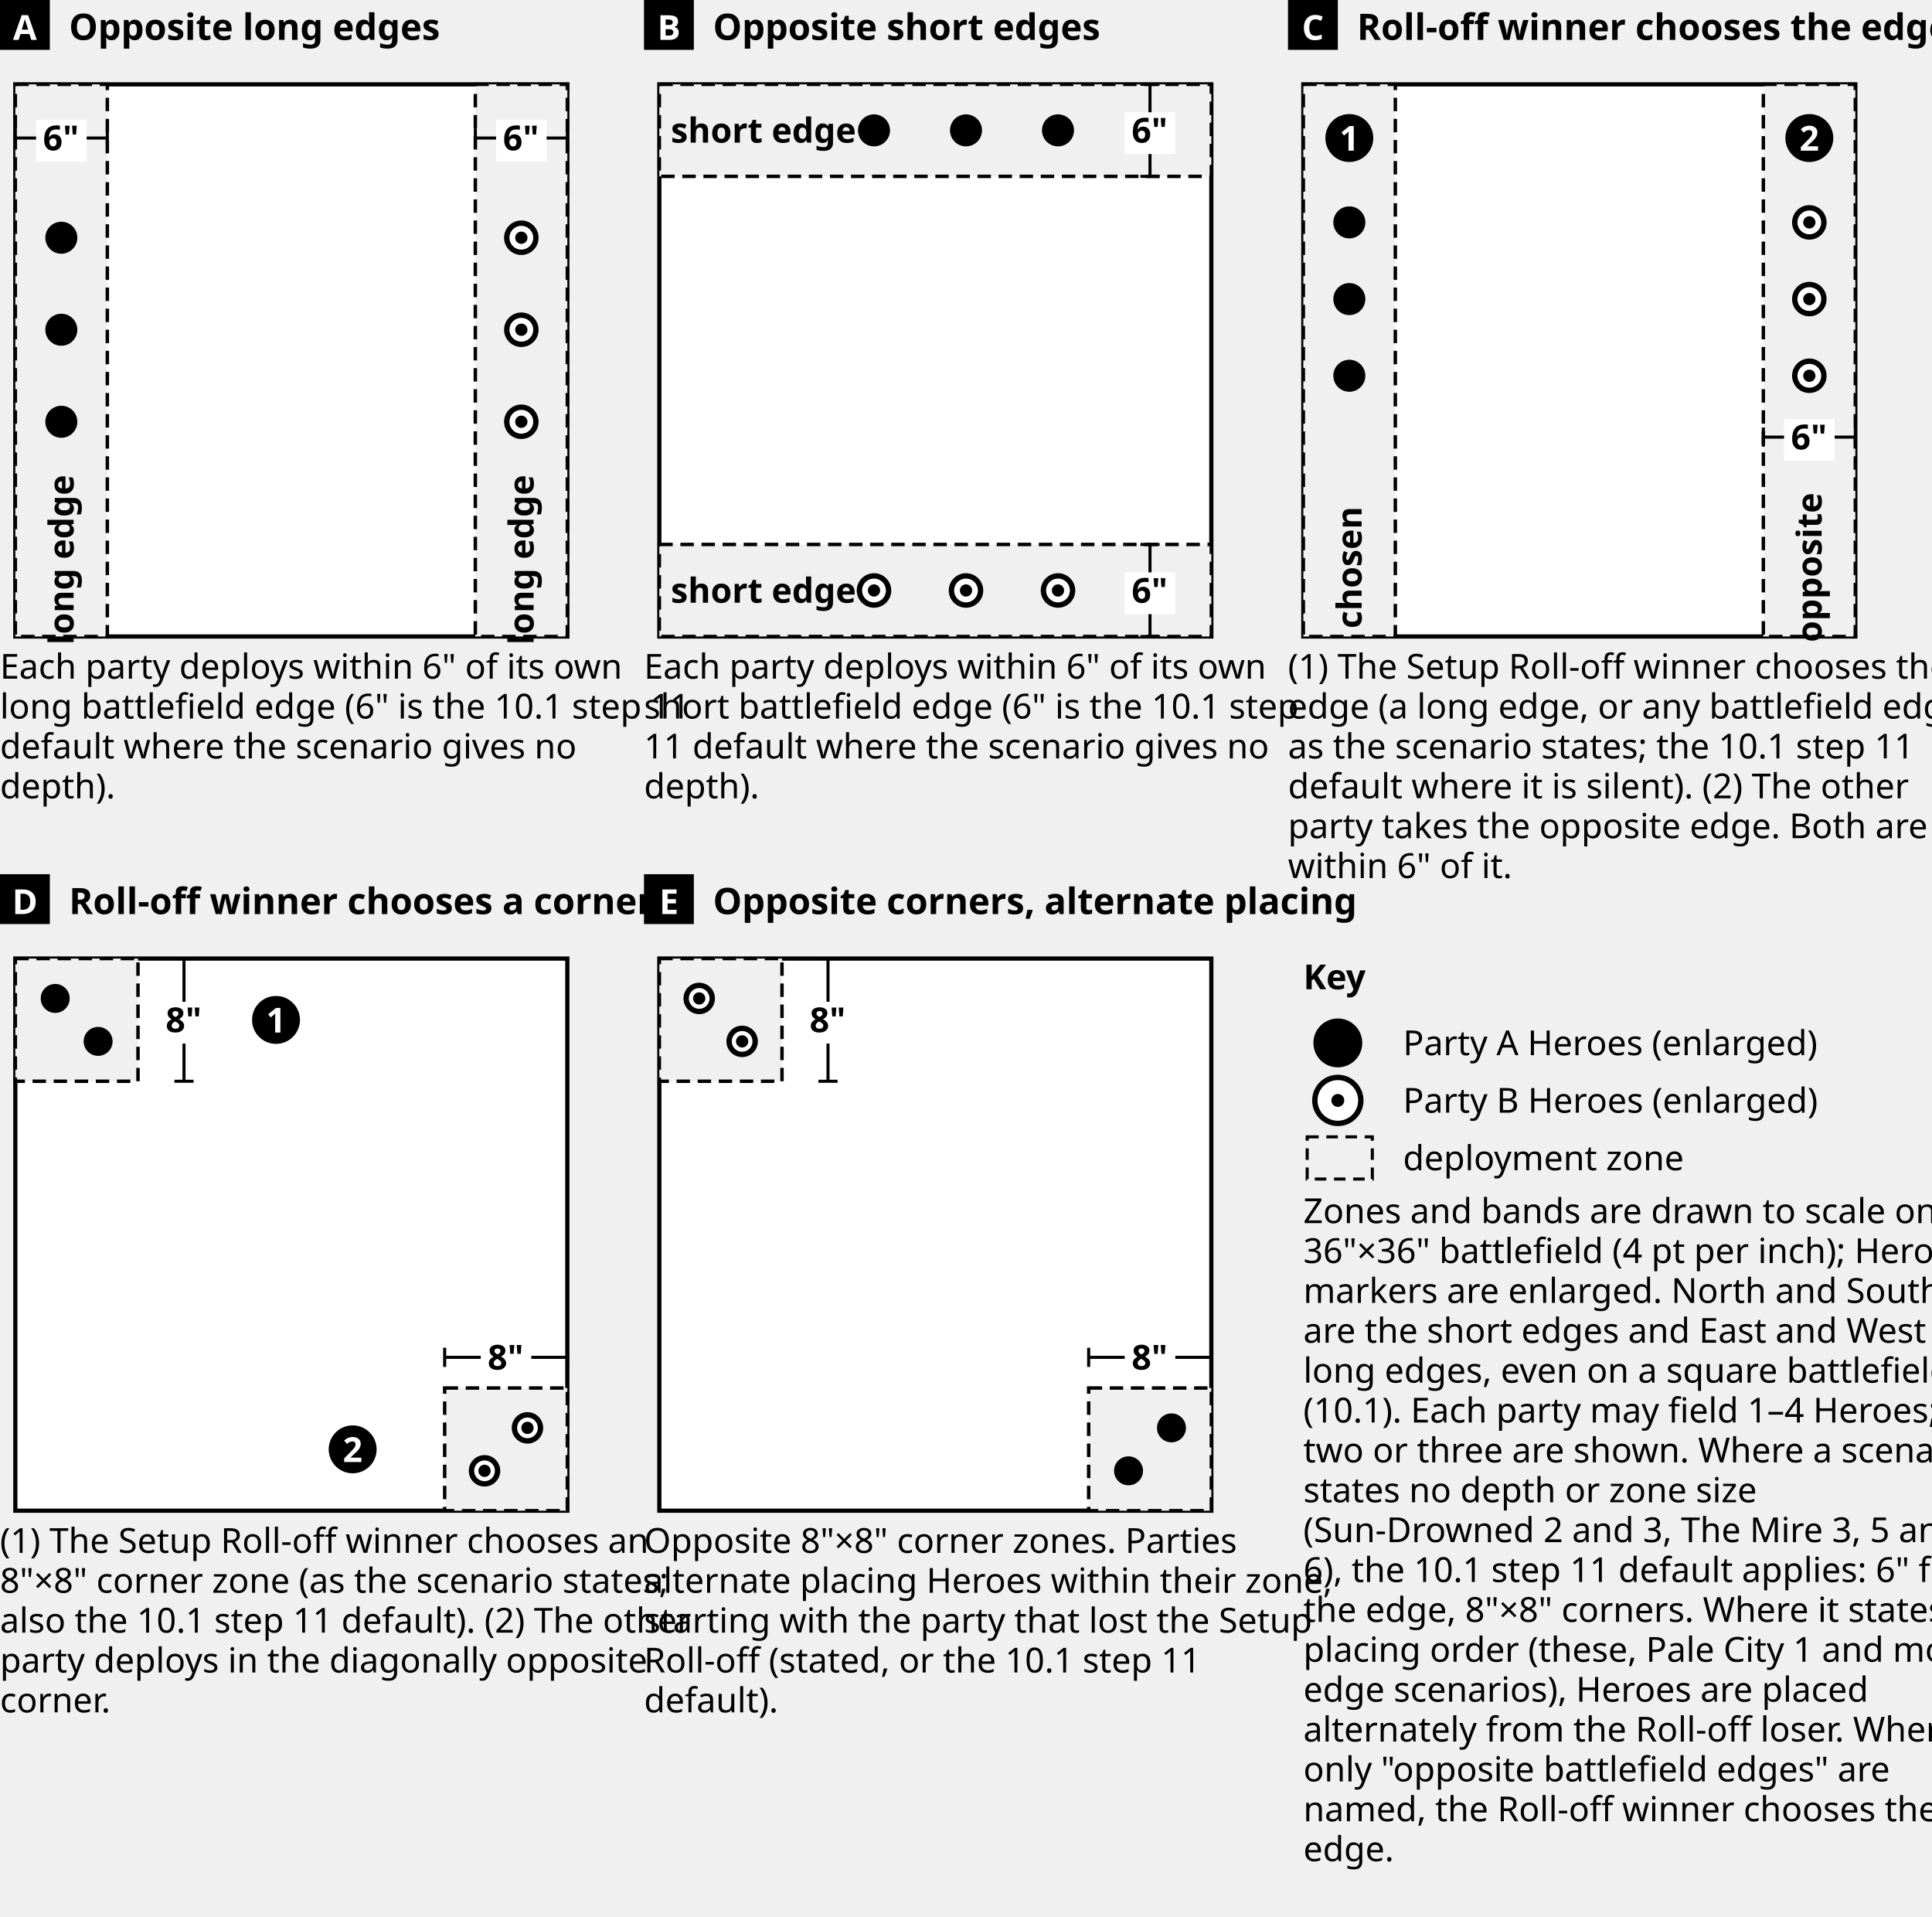
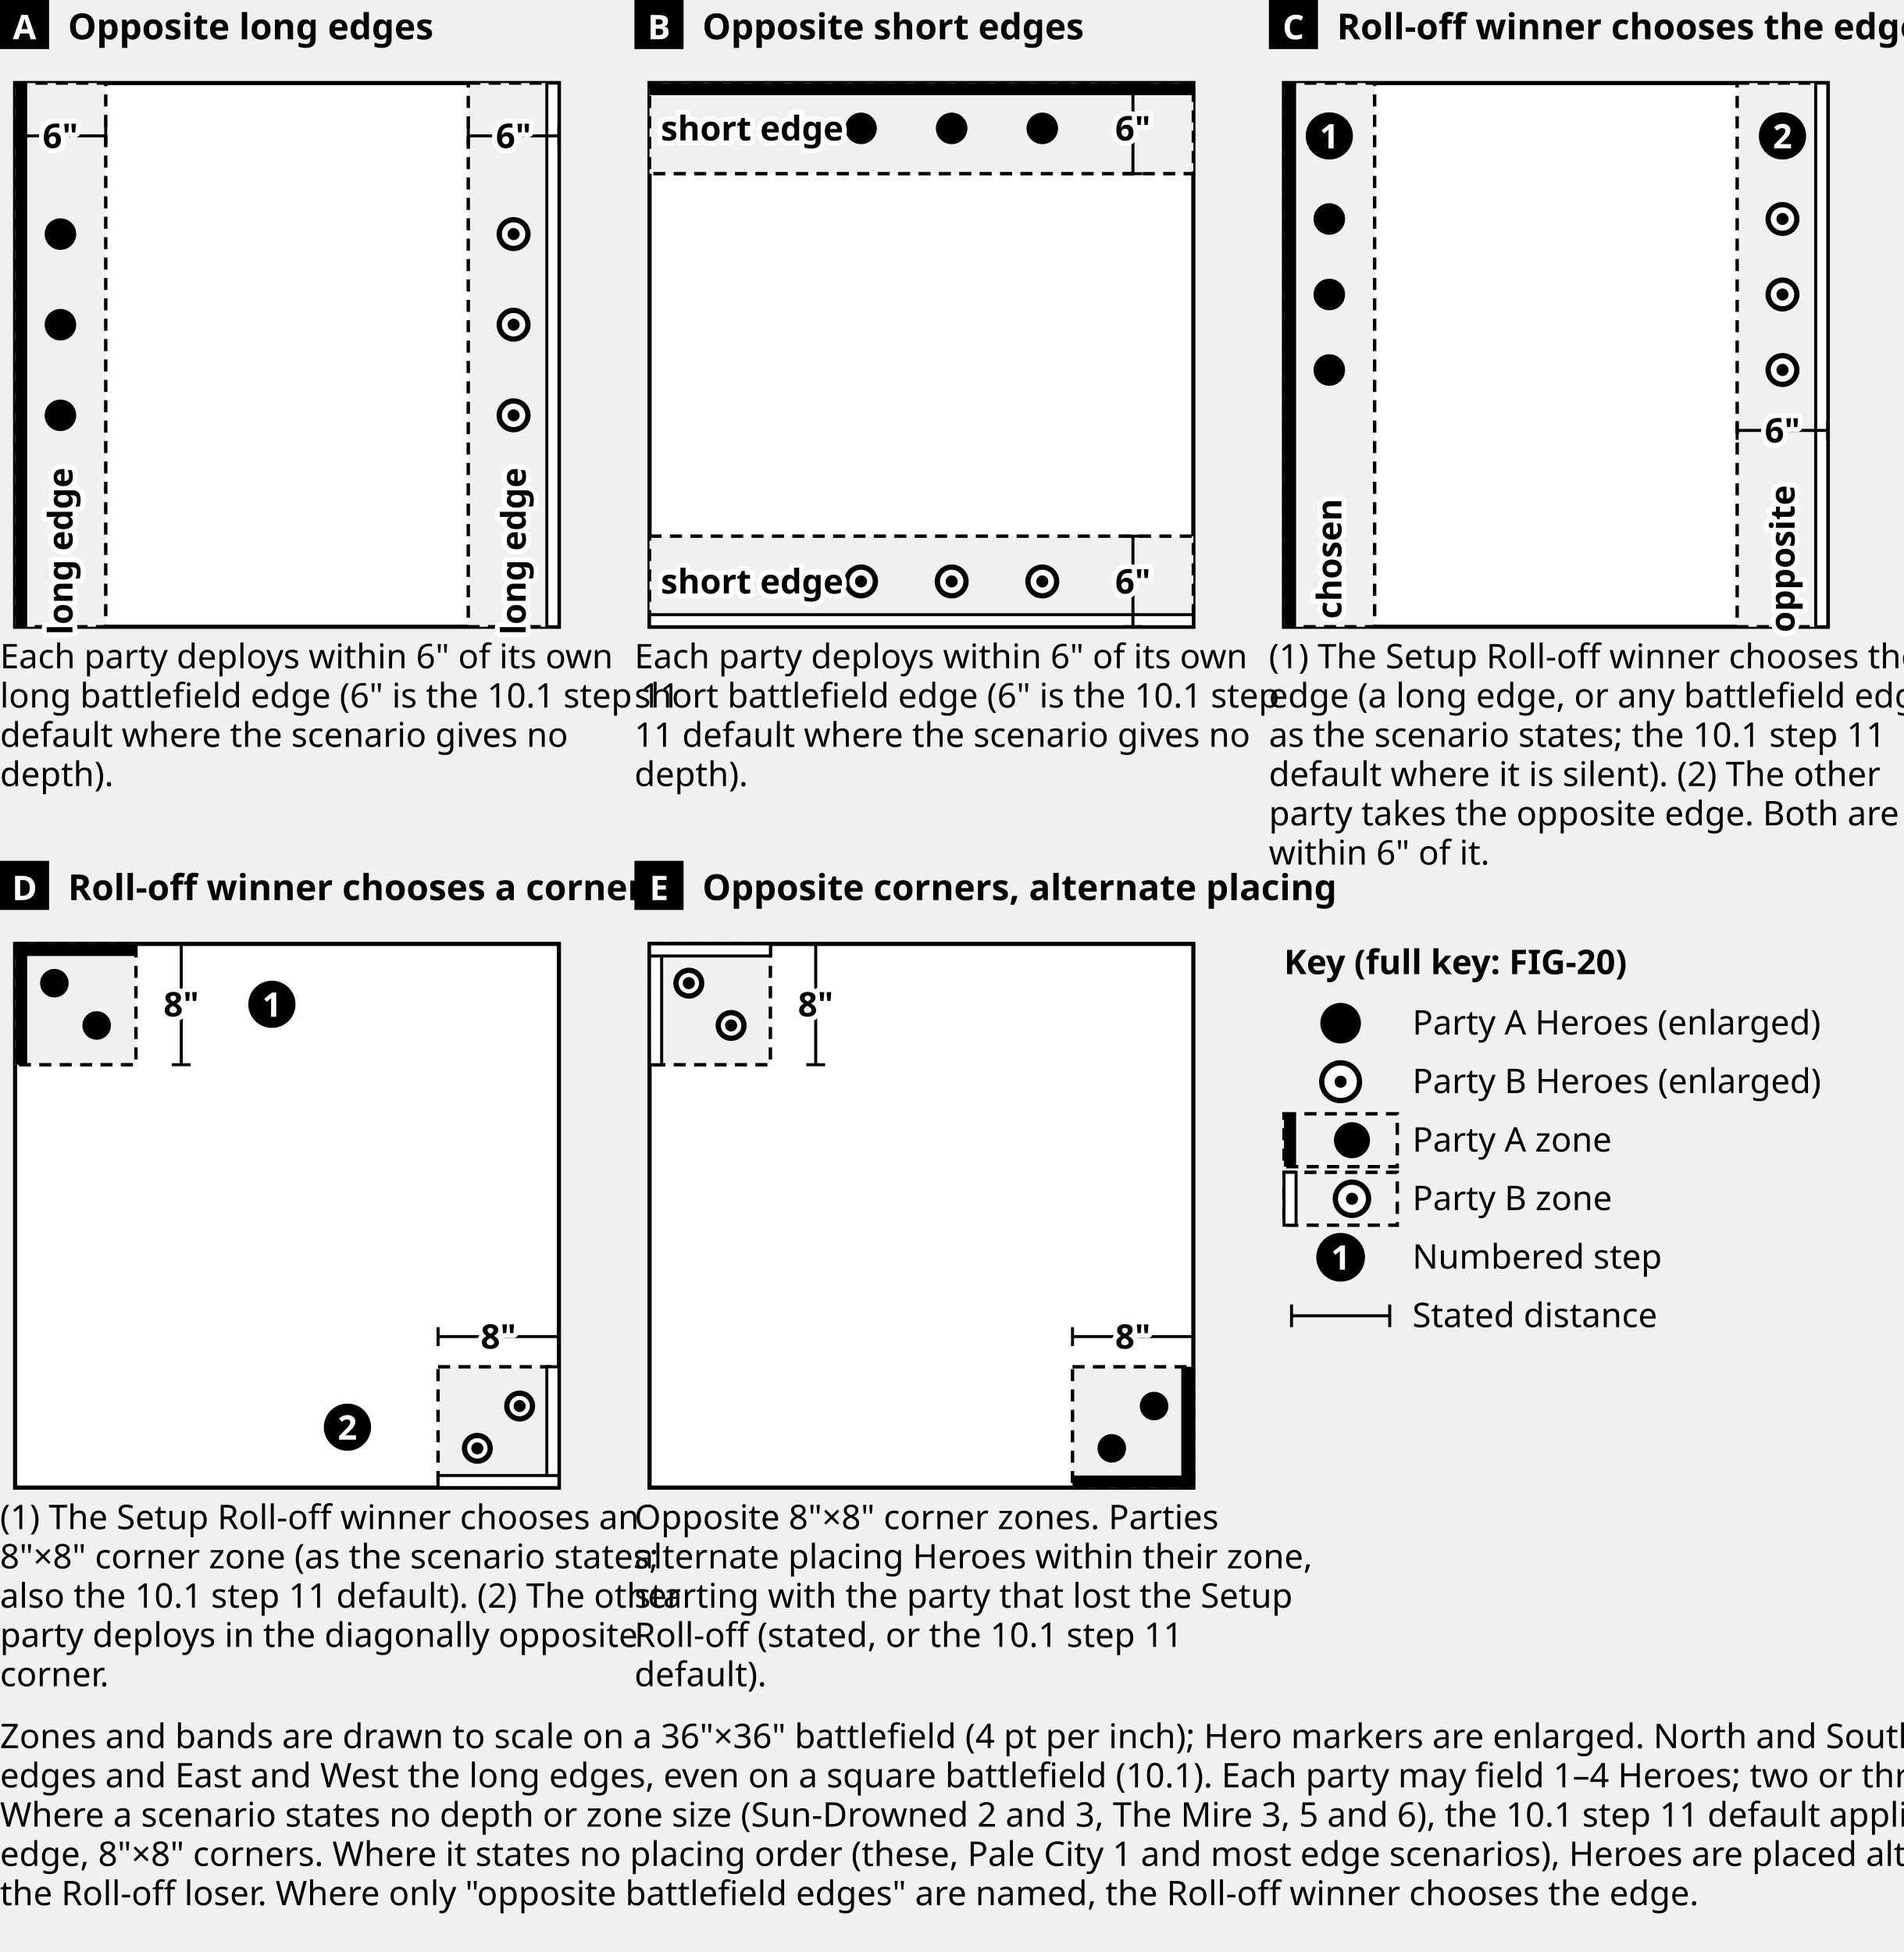
- <svg xmlns="http://www.w3.org/2000/svg" width="504pt" height="499.8pt" viewBox="0 0 504 499.8">
+ <svg xmlns="http://www.w3.org/2000/svg" width="504pt" height="517pt" viewBox="0 0 504 517">
  <defs>
    <pattern id="p-cover" width="5" height="5" patternUnits="userSpaceOnUse" patternTransform="rotate(45)">
      <rect width="5" height="5" fill="#fff" />
      <path d="M0 0.5H5M0.5 0V5" stroke="#444" stroke-width="0.7" fill="none" />
    </pattern>
    <pattern id="p-diff" width="4" height="4" patternUnits="userSpaceOnUse">
      <rect width="4" height="4" fill="#fff" />
      <circle cx="1" cy="1" r="0.75" fill="#222" />
      <circle cx="3" cy="3" r="0.75" fill="#222" />
    </pattern>
    <pattern id="p-imp" width="2.4" height="2.4" patternUnits="userSpaceOnUse" patternTransform="rotate(45)">
      <rect width="2.4" height="2.4" fill="#fff" />
      <path d="M0.4 0V2.4" stroke="#000" stroke-width="0.95" fill="none" />
    </pattern>
    <pattern id="p-mon" width="3.2" height="3.2" patternUnits="userSpaceOnUse" patternTransform="rotate(-45)">
      <rect width="3.2" height="3.2" fill="#fff" />
      <path d="M0.5 0V3.2" stroke="#000" stroke-width="1" fill="none" />
    </pattern>
    <pattern id="p-aoe" width="4" height="4" patternUnits="userSpaceOnUse" patternTransform="rotate(-45)">
      <rect width="4" height="4" fill="#fff" />
      <path d="M0.5 0V4" stroke="#777" stroke-width="1.4" fill="none" />
+     </pattern>
+   </defs>
+   <defs>
+     <pattern id="p-cover-l" width="5" height="5" patternUnits="userSpaceOnUse" patternTransform="rotate(45)">
+       <rect width="5" height="5" fill="#fff" />
+       <path d="M0 0.5H5M0.5 0V5" stroke="#aaa" stroke-width="0.6" fill="none" />
+     </pattern>
+     <pattern id="p-diff-l" width="4" height="4" patternUnits="userSpaceOnUse">
+       <rect width="4" height="4" fill="#fff" />
+       <circle cx="1" cy="1" r="0.7" fill="#999" />
+       <circle cx="3" cy="3" r="0.7" fill="#999" />
+     </pattern>
+     <pattern id="p-imp-l" width="2.6" height="2.6" patternUnits="userSpaceOnUse" patternTransform="rotate(45)">
+       <rect width="2.6" height="2.6" fill="#fff" />
+       <path d="M0.4 0V2.6" stroke="#aaa" stroke-width="0.8" fill="none" />
+     </pattern>
+     <pattern id="p-mon-l" width="3.2" height="3.2" patternUnits="userSpaceOnUse" patternTransform="rotate(-45)">
+       <rect width="3.2" height="3.2" fill="#fff" />
+       <path d="M0.5 0V3.2" stroke="#999" stroke-width="0.9" fill="none" />
+     </pattern>
+     <pattern id="p-water" width="6" height="4" patternUnits="userSpaceOnUse">
+       <rect width="6" height="4" fill="#fff" />
+       <path d="M0 2.2Q1.5 0.4 3 2.2T6 2.2" stroke="#333" stroke-width="0.8" fill="none" />
+     </pattern>
+     <pattern id="p-water-l" width="6" height="4" patternUnits="userSpaceOnUse">
+       <rect width="6" height="4" fill="#fff" />
+       <path d="M0 2.2Q1.5 0.4 3 2.2T6 2.2" stroke="#aaa" stroke-width="0.8" fill="none" />
+     </pattern>
+     <pattern id="p-slip" width="6" height="6" patternUnits="userSpaceOnUse" patternTransform="rotate(-30)">
+       <rect width="6" height="6" fill="#fff" />
+       <path d="M0.5 1.5H3.5M3.5 4.5H5.5" stroke="#333" stroke-width="0.9" fill="none" />
+     </pattern>
+     <pattern id="p-slip-l" width="6" height="6" patternUnits="userSpaceOnUse" patternTransform="rotate(-30)">
+       <rect width="6" height="6" fill="#fff" />
+       <path d="M0.5 1.5H3.5M3.5 4.5H5.5" stroke="#aaa" stroke-width="0.9" fill="none" />
+     </pattern>
+     <pattern id="p-dark" width="4" height="4" patternUnits="userSpaceOnUse">
+       <rect width="4" height="4" fill="#d9d9d9" />
+       <path d="M0 4L4 0" stroke="#fff" stroke-width="0.9" fill="none" />
+     </pattern>
+     <pattern id="p-diffo" width="4" height="4" patternUnits="userSpaceOnUse">
+       <circle cx="1" cy="1" r="0.8" fill="#222" />
+       <circle cx="3" cy="3" r="0.8" fill="#222" />
+     </pattern>
+     <pattern id="p-diffo-l" width="4" height="4" patternUnits="userSpaceOnUse">
+       <circle cx="1" cy="1" r="0.8" fill="#999" />
+       <circle cx="3" cy="3" r="0.8" fill="#999" />
+     </pattern>
+     <pattern id="p-chasm" width="6" height="6" patternUnits="userSpaceOnUse">
+       <rect width="6" height="6" fill="#d4d4d4" />
+       <path d="M1.5 0V6M4.5 0V6" stroke="#333" stroke-width="1.1" stroke-dasharray="2.6 1.6" fill="none" />
+     </pattern>
+     <pattern id="p-chasm-l" width="6" height="6" patternUnits="userSpaceOnUse">
+       <rect width="6" height="6" fill="#efefef" />
+       <path d="M1.5 0V6M4.5 0V6" stroke="#aaa" stroke-width="1.1" stroke-dasharray="2.6 1.6" fill="none" />
    </pattern>
  </defs>
  <rect x="0" y="0" width="13" height="13" fill="#000" />
  <text x="6.5" y="10.4" font-weight="700" font-family="'Source Sans 3'" font-size="9" fill="#fff" text-anchor="middle">A</text>
  <text x="18" y="10.4" font-weight="700" font-family="'Source Sans 3'" font-size="9.5" fill="#000">Opposite long edges</text>
  <rect x="4" y="22" width="144" height="144" fill="#fff" stroke="#000" stroke-width="1.1" />
-   <rect x="4" y="22" width="24" height="144" fill="#f0f0f0" stroke="#000" stroke-width="0.9" stroke-dasharray="3.5 2" />
-   <rect x="124" y="22" width="24" height="144" fill="#f0f0f0" stroke="#000" stroke-width="0.9" stroke-dasharray="3.5 2" />
-   <circle cx="16" cy="62" r="3.8" fill="#000" stroke="#000" stroke-width="0.75" />
-   <circle cx="16" cy="86" r="3.8" fill="#000" stroke="#000" stroke-width="0.75" />
-   <circle cx="16" cy="110" r="3.8" fill="#000" stroke="#000" stroke-width="0.75" />
-   <circle cx="136" cy="62" r="3.8" fill="#fff" stroke="#000" stroke-width="1.4" />
-   <circle cx="136" cy="62" r="1.6" fill="#000" />
-   <circle cx="136" cy="86" r="3.8" fill="#fff" stroke="#000" stroke-width="1.4" />
-   <circle cx="136" cy="86" r="1.6" fill="#000" />
-   <circle cx="136" cy="110" r="3.8" fill="#fff" stroke="#000" stroke-width="1.4" />
-   <circle cx="136" cy="110" r="1.6" fill="#000" />
-   <line x1="4" y1="36" x2="28" y2="36" stroke="#000" stroke-width="0.8" stroke-linecap="butt" />
-   <line x1="4" y1="33.5" x2="4" y2="38.5" stroke="#000" stroke-width="0.8" stroke-linecap="butt" />
-   <line x1="28" y1="33.5" x2="28" y2="38.5" stroke="#000" stroke-width="0.8" stroke-linecap="butt" />
-   <rect x="9.41" y="31.28" width="13.19" height="10.89" fill="#fff" />
-   <text x="11.21" y="39.2" font-weight="700" font-family="'Source Sans 3'" font-size="9" fill="#000">6"</text>
-   <line x1="124" y1="36" x2="148" y2="36" stroke="#000" stroke-width="0.8" stroke-linecap="butt" />
-   <line x1="124" y1="33.5" x2="124" y2="38.5" stroke="#000" stroke-width="0.8" stroke-linecap="butt" />
-   <line x1="148" y1="33.5" x2="148" y2="38.5" stroke="#000" stroke-width="0.8" stroke-linecap="butt" />
-   <rect x="129.41" y="31.28" width="13.19" height="10.89" fill="#fff" />
-   <text x="131.21" y="39.2" font-weight="700" font-family="'Source Sans 3'" font-size="9" fill="#000">6"</text>
+   <g data-glyph="zone-A">
+     <rect x="4" y="22" width="24" height="144" fill="#f0f0f0" stroke="#000" stroke-width="0.9" stroke-dasharray="3.2 2.2" />
+     <rect x="4" y="22" width="3.2" height="144" fill="#000" />
+   </g>
+   <g data-glyph="zone-B">
+     <rect x="124" y="22" width="24" height="144" fill="#f0f0f0" stroke="#000" stroke-width="0.9" stroke-dasharray="3.2 2.2" />
+     <rect x="144.8" y="22" width="3.2" height="144" fill="#fff" stroke="#000" stroke-width="0.8" />
+   </g>
+   <g data-glyph="hero-A">
+     <circle cx="16" cy="62" r="3.8" fill="#000" stroke="#000" stroke-width="0.75" />
+   </g>
+   <g data-glyph="hero-A">
+     <circle cx="16" cy="86" r="3.8" fill="#000" stroke="#000" stroke-width="0.75" />
+   </g>
+   <g data-glyph="hero-A">
+     <circle cx="16" cy="110" r="3.8" fill="#000" stroke="#000" stroke-width="0.75" />
+   </g>
+   <g data-glyph="hero-B">
+     <circle cx="136" cy="62" r="3.8" fill="#fff" stroke="#000" stroke-width="1.4" />
+     <circle cx="136" cy="62" r="1.6" fill="#000" />
+   </g>
+   <g data-glyph="hero-B">
+     <circle cx="136" cy="86" r="3.8" fill="#fff" stroke="#000" stroke-width="1.4" />
+     <circle cx="136" cy="86" r="1.6" fill="#000" />
+   </g>
+   <g data-glyph="hero-B">
+     <circle cx="136" cy="110" r="3.8" fill="#fff" stroke="#000" stroke-width="1.4" />
+     <circle cx="136" cy="110" r="1.6" fill="#000" />
+   </g>
+   <g data-glyph="dim">
+     <line x1="4" y1="36" x2="28" y2="36" stroke="#000" stroke-width="0.8" stroke-linecap="butt" />
+     <line x1="4" y1="33.5" x2="4" y2="38.5" stroke="#000" stroke-width="0.8" stroke-linecap="butt" />
+     <line x1="28" y1="33.5" x2="28" y2="38.5" stroke="#000" stroke-width="0.8" stroke-linecap="butt" />
+   </g>
+   <text x="16" y="39.2" font-family="'Source Sans 3'" font-size="9" font-weight="700" fill="#000" stroke="#fff" stroke-width="2.6" stroke-linejoin="round" paint-order="stroke" text-anchor="middle">6"</text>
+   <g data-glyph="dim">
+     <line x1="124" y1="36" x2="148" y2="36" stroke="#000" stroke-width="0.8" stroke-linecap="butt" />
+     <line x1="124" y1="33.5" x2="124" y2="38.5" stroke="#000" stroke-width="0.8" stroke-linecap="butt" />
+     <line x1="148" y1="33.5" x2="148" y2="38.5" stroke="#000" stroke-width="0.8" stroke-linecap="butt" />
+   </g>
+   <text x="136" y="39.2" font-family="'Source Sans 3'" font-size="9" font-weight="700" fill="#000" stroke="#fff" stroke-width="2.6" stroke-linejoin="round" paint-order="stroke" text-anchor="middle">6"</text>
  <g transform="rotate(-90 19.2 146)">
-     <text x="19.2" y="146" font-weight="600" font-family="'Source Sans 3'" font-size="9" fill="#000" text-anchor="middle">long edge</text>
+     <text x="19.2" y="146" font-family="'Source Sans 3'" font-size="9" font-weight="600" fill="#000" stroke="#fff" stroke-width="2.6" stroke-linejoin="round" paint-order="stroke" text-anchor="middle">long edge</text>
  </g>
  <g transform="rotate(-90 139.2 146)">
-     <text x="139.2" y="146" font-weight="600" font-family="'Source Sans 3'" font-size="9" fill="#000" text-anchor="middle">long edge</text>
+     <text x="139.2" y="146" font-family="'Source Sans 3'" font-size="9" font-weight="600" fill="#000" stroke="#fff" stroke-width="2.6" stroke-linejoin="round" paint-order="stroke" text-anchor="middle">long edge</text>
  </g>
  <text x="0" y="177" font-weight="400" font-family="'Source Sans 3'" font-size="9" fill="#000">Each party deploys within 6" of its own</text>
  <text x="0" y="187.4" font-weight="400" font-family="'Source Sans 3'" font-size="9" fill="#000">long battlefield edge (6" is the 10.1 step 11</text>
  <text x="0" y="197.8" font-weight="400" font-family="'Source Sans 3'" font-size="9" fill="#000">default where the scenario gives no</text>
  <text x="0" y="208.2" font-weight="400" font-family="'Source Sans 3'" font-size="9" fill="#000">depth).</text>
  <rect x="168" y="0" width="13" height="13" fill="#000" />
  <text x="174.5" y="10.4" font-weight="700" font-family="'Source Sans 3'" font-size="9" fill="#fff" text-anchor="middle">B</text>
  <text x="186" y="10.4" font-weight="700" font-family="'Source Sans 3'" font-size="9.5" fill="#000">Opposite short edges</text>
  <rect x="172" y="22" width="144" height="144" fill="#fff" stroke="#000" stroke-width="1.1" />
-   <rect x="172" y="22" width="144" height="24" fill="#f0f0f0" stroke="#000" stroke-width="0.9" stroke-dasharray="3.5 2" />
-   <rect x="172" y="142" width="144" height="24" fill="#f0f0f0" stroke="#000" stroke-width="0.9" stroke-dasharray="3.5 2" />
-   <circle cx="228" cy="34" r="3.8" fill="#000" stroke="#000" stroke-width="0.75" />
-   <circle cx="252" cy="34" r="3.8" fill="#000" stroke="#000" stroke-width="0.75" />
-   <circle cx="276" cy="34" r="3.8" fill="#000" stroke="#000" stroke-width="0.75" />
-   <circle cx="228" cy="154" r="3.8" fill="#fff" stroke="#000" stroke-width="1.4" />
-   <circle cx="228" cy="154" r="1.6" fill="#000" />
-   <circle cx="252" cy="154" r="3.8" fill="#fff" stroke="#000" stroke-width="1.4" />
-   <circle cx="252" cy="154" r="1.6" fill="#000" />
-   <circle cx="276" cy="154" r="3.8" fill="#fff" stroke="#000" stroke-width="1.4" />
-   <circle cx="276" cy="154" r="1.6" fill="#000" />
-   <line x1="300" y1="22" x2="300" y2="46" stroke="#000" stroke-width="0.8" stroke-linecap="butt" />
-   <line x1="297.5" y1="22" x2="302.5" y2="22" stroke="#000" stroke-width="0.8" stroke-linecap="butt" />
-   <line x1="297.5" y1="46" x2="302.5" y2="46" stroke="#000" stroke-width="0.8" stroke-linecap="butt" />
-   <rect x="293.41" y="29.28" width="13.19" height="10.89" fill="#fff" />
-   <text x="295.21" y="37.2" font-weight="700" font-family="'Source Sans 3'" font-size="9" fill="#000">6"</text>
-   <line x1="300" y1="142" x2="300" y2="166" stroke="#000" stroke-width="0.8" stroke-linecap="butt" />
-   <line x1="297.5" y1="142" x2="302.5" y2="142" stroke="#000" stroke-width="0.8" stroke-linecap="butt" />
-   <line x1="297.5" y1="166" x2="302.5" y2="166" stroke="#000" stroke-width="0.8" stroke-linecap="butt" />
-   <rect x="293.41" y="149.28" width="13.19" height="10.89" fill="#fff" />
-   <text x="295.21" y="157.2" font-weight="700" font-family="'Source Sans 3'" font-size="9" fill="#000">6"</text>
-   <text x="175" y="37.2" font-weight="600" font-family="'Source Sans 3'" font-size="9" fill="#000">short edge</text>
-   <text x="175" y="157.2" font-weight="600" font-family="'Source Sans 3'" font-size="9" fill="#000">short edge</text>
+   <g data-glyph="zone-A">
+     <rect x="172" y="22" width="144" height="24" fill="#f0f0f0" stroke="#000" stroke-width="0.9" stroke-dasharray="3.2 2.2" />
+     <rect x="172" y="22" width="144" height="3.2" fill="#000" />
+   </g>
+   <g data-glyph="zone-B">
+     <rect x="172" y="142" width="144" height="24" fill="#f0f0f0" stroke="#000" stroke-width="0.9" stroke-dasharray="3.2 2.2" />
+     <rect x="172" y="162.8" width="144" height="3.2" fill="#fff" stroke="#000" stroke-width="0.8" />
+   </g>
+   <g data-glyph="hero-A">
+     <circle cx="228" cy="34" r="3.8" fill="#000" stroke="#000" stroke-width="0.75" />
+   </g>
+   <g data-glyph="hero-A">
+     <circle cx="252" cy="34" r="3.8" fill="#000" stroke="#000" stroke-width="0.75" />
+   </g>
+   <g data-glyph="hero-A">
+     <circle cx="276" cy="34" r="3.8" fill="#000" stroke="#000" stroke-width="0.75" />
+   </g>
+   <g data-glyph="hero-B">
+     <circle cx="228" cy="154" r="3.8" fill="#fff" stroke="#000" stroke-width="1.4" />
+     <circle cx="228" cy="154" r="1.6" fill="#000" />
+   </g>
+   <g data-glyph="hero-B">
+     <circle cx="252" cy="154" r="3.8" fill="#fff" stroke="#000" stroke-width="1.4" />
+     <circle cx="252" cy="154" r="1.6" fill="#000" />
+   </g>
+   <g data-glyph="hero-B">
+     <circle cx="276" cy="154" r="3.8" fill="#fff" stroke="#000" stroke-width="1.4" />
+     <circle cx="276" cy="154" r="1.6" fill="#000" />
+   </g>
+   <g data-glyph="dim">
+     <line x1="300" y1="22" x2="300" y2="46" stroke="#000" stroke-width="0.8" stroke-linecap="butt" />
+     <line x1="302.5" y1="22" x2="297.5" y2="22" stroke="#000" stroke-width="0.8" stroke-linecap="butt" />
+     <line x1="302.5" y1="46" x2="297.5" y2="46" stroke="#000" stroke-width="0.8" stroke-linecap="butt" />
+   </g>
+   <text x="300" y="37.2" font-family="'Source Sans 3'" font-size="9" font-weight="700" fill="#000" stroke="#fff" stroke-width="2.6" stroke-linejoin="round" paint-order="stroke" text-anchor="middle">6"</text>
+   <g data-glyph="dim">
+     <line x1="300" y1="142" x2="300" y2="166" stroke="#000" stroke-width="0.8" stroke-linecap="butt" />
+     <line x1="302.5" y1="142" x2="297.5" y2="142" stroke="#000" stroke-width="0.8" stroke-linecap="butt" />
+     <line x1="302.5" y1="166" x2="297.5" y2="166" stroke="#000" stroke-width="0.8" stroke-linecap="butt" />
+   </g>
+   <text x="300" y="157.2" font-family="'Source Sans 3'" font-size="9" font-weight="700" fill="#000" stroke="#fff" stroke-width="2.6" stroke-linejoin="round" paint-order="stroke" text-anchor="middle">6"</text>
+   <text x="175" y="37.2" font-family="'Source Sans 3'" font-size="9" font-weight="600" fill="#000" stroke="#fff" stroke-width="2.6" stroke-linejoin="round" paint-order="stroke">short edge</text>
+   <text x="175" y="157.2" font-family="'Source Sans 3'" font-size="9" font-weight="600" fill="#000" stroke="#fff" stroke-width="2.6" stroke-linejoin="round" paint-order="stroke">short edge</text>
  <text x="168" y="177" font-weight="400" font-family="'Source Sans 3'" font-size="9" fill="#000">Each party deploys within 6" of its own</text>
  <text x="168" y="187.4" font-weight="400" font-family="'Source Sans 3'" font-size="9" fill="#000">short battlefield edge (6" is the 10.1 step</text>
  <text x="168" y="197.8" font-weight="400" font-family="'Source Sans 3'" font-size="9" fill="#000">11 default where the scenario gives no</text>
  <text x="168" y="208.2" font-weight="400" font-family="'Source Sans 3'" font-size="9" fill="#000">depth).</text>
  <rect x="336" y="0" width="13" height="13" fill="#000" />
  <text x="342.5" y="10.4" font-weight="700" font-family="'Source Sans 3'" font-size="9" fill="#fff" text-anchor="middle">C</text>
  <text x="354" y="10.4" font-weight="700" font-family="'Source Sans 3'" font-size="9.5" fill="#000">Roll-off winner chooses the edge</text>
  <rect x="340" y="22" width="144" height="144" fill="#fff" stroke="#000" stroke-width="1.1" />
-   <rect x="340" y="22" width="24" height="144" fill="#f0f0f0" stroke="#000" stroke-width="0.9" stroke-dasharray="3.5 2" />
-   <rect x="460" y="22" width="24" height="144" fill="#f0f0f0" stroke="#000" stroke-width="0.9" stroke-dasharray="3.5 2" />
-   <circle cx="352" cy="58" r="3.8" fill="#000" stroke="#000" stroke-width="0.75" />
-   <circle cx="352" cy="78" r="3.8" fill="#000" stroke="#000" stroke-width="0.75" />
-   <circle cx="352" cy="98" r="3.8" fill="#000" stroke="#000" stroke-width="0.75" />
-   <circle cx="472" cy="58" r="3.8" fill="#fff" stroke="#000" stroke-width="1.4" />
-   <circle cx="472" cy="58" r="1.6" fill="#000" />
-   <circle cx="472" cy="78" r="3.8" fill="#fff" stroke="#000" stroke-width="1.4" />
-   <circle cx="472" cy="78" r="1.6" fill="#000" />
-   <circle cx="472" cy="98" r="3.8" fill="#fff" stroke="#000" stroke-width="1.4" />
-   <circle cx="472" cy="98" r="1.6" fill="#000" />
-   <circle cx="352" cy="36" r="6" fill="#000" stroke="#000" stroke-width="0.5" />
-   <text x="352" y="39.3" font-weight="700" font-family="'Source Sans 3'" font-size="9" fill="#fff" text-anchor="middle">1</text>
-   <circle cx="472" cy="36" r="6" fill="#000" stroke="#000" stroke-width="0.5" />
-   <text x="472" y="39.3" font-weight="700" font-family="'Source Sans 3'" font-size="9" fill="#fff" text-anchor="middle">2</text>
-   <line x1="460" y1="114" x2="484" y2="114" stroke="#000" stroke-width="0.8" stroke-linecap="butt" />
-   <line x1="460" y1="111.5" x2="460" y2="116.5" stroke="#000" stroke-width="0.8" stroke-linecap="butt" />
-   <line x1="484" y1="111.5" x2="484" y2="116.5" stroke="#000" stroke-width="0.8" stroke-linecap="butt" />
-   <rect x="465.41" y="109.28" width="13.19" height="10.89" fill="#fff" />
-   <text x="467.21" y="117.2" font-weight="700" font-family="'Source Sans 3'" font-size="9" fill="#000">6"</text>
+   <g data-glyph="zone-A">
+     <rect x="340" y="22" width="24" height="144" fill="#f0f0f0" stroke="#000" stroke-width="0.9" stroke-dasharray="3.2 2.2" />
+     <rect x="340" y="22" width="3.2" height="144" fill="#000" />
+   </g>
+   <g data-glyph="zone-B">
+     <rect x="460" y="22" width="24" height="144" fill="#f0f0f0" stroke="#000" stroke-width="0.9" stroke-dasharray="3.2 2.2" />
+     <rect x="480.8" y="22" width="3.2" height="144" fill="#fff" stroke="#000" stroke-width="0.8" />
+   </g>
+   <g data-glyph="hero-A">
+     <circle cx="352" cy="58" r="3.8" fill="#000" stroke="#000" stroke-width="0.75" />
+   </g>
+   <g data-glyph="hero-A">
+     <circle cx="352" cy="78" r="3.8" fill="#000" stroke="#000" stroke-width="0.75" />
+   </g>
+   <g data-glyph="hero-A">
+     <circle cx="352" cy="98" r="3.8" fill="#000" stroke="#000" stroke-width="0.75" />
+   </g>
+   <g data-glyph="hero-B">
+     <circle cx="472" cy="58" r="3.8" fill="#fff" stroke="#000" stroke-width="1.4" />
+     <circle cx="472" cy="58" r="1.6" fill="#000" />
+   </g>
+   <g data-glyph="hero-B">
+     <circle cx="472" cy="78" r="3.8" fill="#fff" stroke="#000" stroke-width="1.4" />
+     <circle cx="472" cy="78" r="1.6" fill="#000" />
+   </g>
+   <g data-glyph="hero-B">
+     <circle cx="472" cy="98" r="3.8" fill="#fff" stroke="#000" stroke-width="1.4" />
+     <circle cx="472" cy="98" r="1.6" fill="#000" />
+   </g>
+   <g data-glyph="step">
+     <circle cx="352" cy="36" r="6" fill="#000" stroke="#000" stroke-width="0.5" />
+     <text x="352" y="39.3" font-weight="700" font-family="'Source Sans 3'" font-size="9" fill="#fff" text-anchor="middle">1</text>
+   </g>
+   <g data-glyph="step">
+     <circle cx="472" cy="36" r="6" fill="#000" stroke="#000" stroke-width="0.5" />
+     <text x="472" y="39.3" font-weight="700" font-family="'Source Sans 3'" font-size="9" fill="#fff" text-anchor="middle">2</text>
+   </g>
+   <g data-glyph="dim">
+     <line x1="460" y1="114" x2="484" y2="114" stroke="#000" stroke-width="0.8" stroke-linecap="butt" />
+     <line x1="460" y1="111.5" x2="460" y2="116.5" stroke="#000" stroke-width="0.8" stroke-linecap="butt" />
+     <line x1="484" y1="111.5" x2="484" y2="116.5" stroke="#000" stroke-width="0.8" stroke-linecap="butt" />
+   </g>
+   <text x="472" y="117.2" font-family="'Source Sans 3'" font-size="9" font-weight="700" fill="#000" stroke="#fff" stroke-width="2.6" stroke-linejoin="round" paint-order="stroke" text-anchor="middle">6"</text>
  <g transform="rotate(-90 355.2 148)">
-     <text x="355.2" y="148" font-weight="600" font-family="'Source Sans 3'" font-size="9" fill="#000" text-anchor="middle">chosen</text>
+     <text x="355.2" y="148" font-family="'Source Sans 3'" font-size="9" font-weight="600" fill="#000" stroke="#fff" stroke-width="2.6" stroke-linejoin="round" paint-order="stroke" text-anchor="middle">chosen</text>
  </g>
  <g transform="rotate(-90 475.2 148)">
-     <text x="475.2" y="148" font-weight="600" font-family="'Source Sans 3'" font-size="9" fill="#000" text-anchor="middle">opposite</text>
+     <text x="475.2" y="148" font-family="'Source Sans 3'" font-size="9" font-weight="600" fill="#000" stroke="#fff" stroke-width="2.6" stroke-linejoin="round" paint-order="stroke" text-anchor="middle">opposite</text>
  </g>
  <text x="336" y="177" font-weight="400" font-family="'Source Sans 3'" font-size="9" fill="#000">(1) The Setup Roll-off winner chooses the</text>
  <text x="336" y="187.4" font-weight="400" font-family="'Source Sans 3'" font-size="9" fill="#000">edge (a long edge, or any battlefield edge,</text>
  <text x="336" y="197.8" font-weight="400" font-family="'Source Sans 3'" font-size="9" fill="#000">as the scenario states; the 10.1 step 11</text>
  <text x="336" y="208.2" font-weight="400" font-family="'Source Sans 3'" font-size="9" fill="#000">default where it is silent). (2) The other</text>
  <text x="336" y="218.6" font-weight="400" font-family="'Source Sans 3'" font-size="9" fill="#000">party takes the opposite edge. Both are</text>
  <text x="336" y="229" font-weight="400" font-family="'Source Sans 3'" font-size="9" fill="#000">within 6" of it.</text>
  <rect x="0" y="228" width="13" height="13" fill="#000" />
  <text x="6.5" y="238.4" font-weight="700" font-family="'Source Sans 3'" font-size="9" fill="#fff" text-anchor="middle">D</text>
  <text x="18" y="238.4" font-weight="700" font-family="'Source Sans 3'" font-size="9.5" fill="#000">Roll-off winner chooses a corner</text>
  <rect x="4" y="250" width="144" height="144" fill="#fff" stroke="#000" stroke-width="1.1" />
-   <rect x="4" y="250" width="32" height="32" fill="#f0f0f0" stroke="#000" stroke-width="0.9" stroke-dasharray="3.5 2" />
-   <rect x="116" y="362" width="32" height="32" fill="#f0f0f0" stroke="#000" stroke-width="0.9" stroke-dasharray="3.5 2" />
-   <circle cx="14.4" cy="260.4" r="3.4" fill="#000" stroke="#000" stroke-width="0.75" />
-   <circle cx="25.6" cy="271.6" r="3.4" fill="#000" stroke="#000" stroke-width="0.75" />
-   <circle cx="126.4" cy="383.6" r="3.4" fill="#fff" stroke="#000" stroke-width="1.4" />
-   <circle cx="126.4" cy="383.6" r="1.6" fill="#000" />
-   <circle cx="137.6" cy="372.4" r="3.4" fill="#fff" stroke="#000" stroke-width="1.4" />
-   <circle cx="137.6" cy="372.4" r="1.6" fill="#000" />
-   <circle cx="72" cy="266" r="6" fill="#000" stroke="#000" stroke-width="0.5" />
-   <text x="72" y="269.3" font-weight="700" font-family="'Source Sans 3'" font-size="9" fill="#fff" text-anchor="middle">1</text>
-   <circle cx="92" cy="378" r="6" fill="#000" stroke="#000" stroke-width="0.5" />
-   <text x="92" y="381.3" font-weight="700" font-family="'Source Sans 3'" font-size="9" fill="#fff" text-anchor="middle">2</text>
-   <line x1="116" y1="354" x2="148" y2="354" stroke="#000" stroke-width="0.8" stroke-linecap="butt" />
-   <line x1="116" y1="351.5" x2="116" y2="356.5" stroke="#000" stroke-width="0.8" stroke-linecap="butt" />
-   <line x1="148" y1="351.5" x2="148" y2="356.5" stroke="#000" stroke-width="0.8" stroke-linecap="butt" />
-   <rect x="125.41" y="349.28" width="13.19" height="10.89" fill="#fff" />
-   <text x="127.21" y="357.2" font-weight="700" font-family="'Source Sans 3'" font-size="9" fill="#000">8"</text>
-   <line x1="48" y1="250" x2="48" y2="282" stroke="#000" stroke-width="0.8" stroke-linecap="butt" />
-   <line x1="45.5" y1="250" x2="50.5" y2="250" stroke="#000" stroke-width="0.8" stroke-linecap="butt" />
-   <line x1="45.5" y1="282" x2="50.5" y2="282" stroke="#000" stroke-width="0.8" stroke-linecap="butt" />
-   <rect x="41.41" y="261.28" width="13.19" height="10.89" fill="#fff" />
-   <text x="43.21" y="269.2" font-weight="700" font-family="'Source Sans 3'" font-size="9" fill="#000">8"</text>
+   <g data-glyph="zone-A">
+     <rect x="4" y="250" width="32" height="32" fill="#f0f0f0" stroke="#000" stroke-width="0.9" stroke-dasharray="3.2 2.2" />
+     <rect x="4" y="250" width="3.2" height="32" fill="#000" />
+     <rect x="4" y="250" width="32" height="3.2" fill="#000" />
+   </g>
+   <g data-glyph="zone-B">
+     <rect x="116" y="362" width="32" height="32" fill="#f0f0f0" stroke="#000" stroke-width="0.9" stroke-dasharray="3.2 2.2" />
+     <rect x="144.8" y="362" width="3.2" height="32" fill="#fff" stroke="#000" stroke-width="0.8" />
+     <rect x="116" y="390.8" width="32" height="3.2" fill="#fff" stroke="#000" stroke-width="0.8" />
+   </g>
+   <g data-glyph="hero-A">
+     <circle cx="14.4" cy="260.4" r="3.4" fill="#000" stroke="#000" stroke-width="0.75" />
+   </g>
+   <g data-glyph="hero-A">
+     <circle cx="25.6" cy="271.6" r="3.4" fill="#000" stroke="#000" stroke-width="0.75" />
+   </g>
+   <g data-glyph="hero-B">
+     <circle cx="126.4" cy="383.6" r="3.4" fill="#fff" stroke="#000" stroke-width="1.4" />
+     <circle cx="126.4" cy="383.6" r="1.6" fill="#000" />
+   </g>
+   <g data-glyph="hero-B">
+     <circle cx="137.6" cy="372.4" r="3.4" fill="#fff" stroke="#000" stroke-width="1.4" />
+     <circle cx="137.6" cy="372.4" r="1.6" fill="#000" />
+   </g>
+   <g data-glyph="step">
+     <circle cx="72" cy="266" r="6" fill="#000" stroke="#000" stroke-width="0.5" />
+     <text x="72" y="269.3" font-weight="700" font-family="'Source Sans 3'" font-size="9" fill="#fff" text-anchor="middle">1</text>
+   </g>
+   <g data-glyph="step">
+     <circle cx="92" cy="378" r="6" fill="#000" stroke="#000" stroke-width="0.5" />
+     <text x="92" y="381.3" font-weight="700" font-family="'Source Sans 3'" font-size="9" fill="#fff" text-anchor="middle">2</text>
+   </g>
+   <g data-glyph="dim">
+     <line x1="116" y1="354" x2="148" y2="354" stroke="#000" stroke-width="0.8" stroke-linecap="butt" />
+     <line x1="116" y1="351.5" x2="116" y2="356.5" stroke="#000" stroke-width="0.8" stroke-linecap="butt" />
+     <line x1="148" y1="351.5" x2="148" y2="356.5" stroke="#000" stroke-width="0.8" stroke-linecap="butt" />
+   </g>
+   <text x="132" y="357.2" font-family="'Source Sans 3'" font-size="9" font-weight="700" fill="#000" stroke="#fff" stroke-width="2.6" stroke-linejoin="round" paint-order="stroke" text-anchor="middle">8"</text>
+   <g data-glyph="dim">
+     <line x1="48" y1="250" x2="48" y2="282" stroke="#000" stroke-width="0.8" stroke-linecap="butt" />
+     <line x1="50.5" y1="250" x2="45.5" y2="250" stroke="#000" stroke-width="0.8" stroke-linecap="butt" />
+     <line x1="50.5" y1="282" x2="45.5" y2="282" stroke="#000" stroke-width="0.8" stroke-linecap="butt" />
+   </g>
+   <text x="48" y="269.2" font-family="'Source Sans 3'" font-size="9" font-weight="700" fill="#000" stroke="#fff" stroke-width="2.6" stroke-linejoin="round" paint-order="stroke" text-anchor="middle">8"</text>
  <text x="0" y="405" font-weight="400" font-family="'Source Sans 3'" font-size="9" fill="#000">(1) The Setup Roll-off winner chooses an</text>
  <text x="0" y="415.4" font-weight="400" font-family="'Source Sans 3'" font-size="9" fill="#000">8"×8" corner zone (as the scenario states;</text>
  <text x="0" y="425.8" font-weight="400" font-family="'Source Sans 3'" font-size="9" fill="#000">also the 10.1 step 11 default). (2) The other</text>
  <text x="0" y="436.2" font-weight="400" font-family="'Source Sans 3'" font-size="9" fill="#000">party deploys in the diagonally opposite</text>
  <text x="0" y="446.6" font-weight="400" font-family="'Source Sans 3'" font-size="9" fill="#000">corner.</text>
  <rect x="168" y="228" width="13" height="13" fill="#000" />
  <text x="174.5" y="238.4" font-weight="700" font-family="'Source Sans 3'" font-size="9" fill="#fff" text-anchor="middle">E</text>
  <text x="186" y="238.4" font-weight="700" font-family="'Source Sans 3'" font-size="9.5" fill="#000">Opposite corners, alternate placing</text>
  <rect x="172" y="250" width="144" height="144" fill="#fff" stroke="#000" stroke-width="1.1" />
-   <rect x="172" y="250" width="32" height="32" fill="#f0f0f0" stroke="#000" stroke-width="0.9" stroke-dasharray="3.5 2" />
-   <rect x="284" y="362" width="32" height="32" fill="#f0f0f0" stroke="#000" stroke-width="0.9" stroke-dasharray="3.5 2" />
-   <circle cx="182.4" cy="260.4" r="3.4" fill="#fff" stroke="#000" stroke-width="1.4" />
-   <circle cx="182.4" cy="260.4" r="1.6" fill="#000" />
-   <circle cx="193.6" cy="271.6" r="3.4" fill="#fff" stroke="#000" stroke-width="1.4" />
-   <circle cx="193.6" cy="271.6" r="1.6" fill="#000" />
-   <circle cx="294.4" cy="383.6" r="3.4" fill="#000" stroke="#000" stroke-width="0.75" />
-   <circle cx="305.6" cy="372.4" r="3.4" fill="#000" stroke="#000" stroke-width="0.75" />
-   <line x1="284" y1="354" x2="316" y2="354" stroke="#000" stroke-width="0.8" stroke-linecap="butt" />
-   <line x1="284" y1="351.5" x2="284" y2="356.5" stroke="#000" stroke-width="0.8" stroke-linecap="butt" />
-   <line x1="316" y1="351.5" x2="316" y2="356.5" stroke="#000" stroke-width="0.8" stroke-linecap="butt" />
-   <rect x="293.41" y="349.28" width="13.19" height="10.89" fill="#fff" />
-   <text x="295.21" y="357.2" font-weight="700" font-family="'Source Sans 3'" font-size="9" fill="#000">8"</text>
-   <line x1="216" y1="250" x2="216" y2="282" stroke="#000" stroke-width="0.8" stroke-linecap="butt" />
-   <line x1="213.5" y1="250" x2="218.5" y2="250" stroke="#000" stroke-width="0.8" stroke-linecap="butt" />
-   <line x1="213.5" y1="282" x2="218.5" y2="282" stroke="#000" stroke-width="0.8" stroke-linecap="butt" />
-   <rect x="209.41" y="261.28" width="13.19" height="10.89" fill="#fff" />
-   <text x="211.21" y="269.2" font-weight="700" font-family="'Source Sans 3'" font-size="9" fill="#000">8"</text>
+   <g data-glyph="zone-B">
+     <rect x="172" y="250" width="32" height="32" fill="#f0f0f0" stroke="#000" stroke-width="0.9" stroke-dasharray="3.2 2.2" />
+     <rect x="172" y="250" width="3.2" height="32" fill="#fff" stroke="#000" stroke-width="0.8" />
+     <rect x="172" y="250" width="32" height="3.2" fill="#fff" stroke="#000" stroke-width="0.8" />
+   </g>
+   <g data-glyph="zone-A">
+     <rect x="284" y="362" width="32" height="32" fill="#f0f0f0" stroke="#000" stroke-width="0.9" stroke-dasharray="3.2 2.2" />
+     <rect x="312.8" y="362" width="3.2" height="32" fill="#000" />
+     <rect x="284" y="390.8" width="32" height="3.2" fill="#000" />
+   </g>
+   <g data-glyph="hero-B">
+     <circle cx="182.4" cy="260.4" r="3.4" fill="#fff" stroke="#000" stroke-width="1.4" />
+     <circle cx="182.4" cy="260.4" r="1.6" fill="#000" />
+   </g>
+   <g data-glyph="hero-B">
+     <circle cx="193.6" cy="271.6" r="3.4" fill="#fff" stroke="#000" stroke-width="1.4" />
+     <circle cx="193.6" cy="271.6" r="1.6" fill="#000" />
+   </g>
+   <g data-glyph="hero-A">
+     <circle cx="294.4" cy="383.6" r="3.4" fill="#000" stroke="#000" stroke-width="0.75" />
+   </g>
+   <g data-glyph="hero-A">
+     <circle cx="305.6" cy="372.4" r="3.4" fill="#000" stroke="#000" stroke-width="0.75" />
+   </g>
+   <g data-glyph="dim">
+     <line x1="284" y1="354" x2="316" y2="354" stroke="#000" stroke-width="0.8" stroke-linecap="butt" />
+     <line x1="284" y1="351.5" x2="284" y2="356.5" stroke="#000" stroke-width="0.8" stroke-linecap="butt" />
+     <line x1="316" y1="351.5" x2="316" y2="356.5" stroke="#000" stroke-width="0.8" stroke-linecap="butt" />
+   </g>
+   <text x="300" y="357.2" font-family="'Source Sans 3'" font-size="9" font-weight="700" fill="#000" stroke="#fff" stroke-width="2.6" stroke-linejoin="round" paint-order="stroke" text-anchor="middle">8"</text>
+   <g data-glyph="dim">
+     <line x1="216" y1="250" x2="216" y2="282" stroke="#000" stroke-width="0.8" stroke-linecap="butt" />
+     <line x1="218.5" y1="250" x2="213.5" y2="250" stroke="#000" stroke-width="0.8" stroke-linecap="butt" />
+     <line x1="218.5" y1="282" x2="213.5" y2="282" stroke="#000" stroke-width="0.8" stroke-linecap="butt" />
+   </g>
+   <text x="216" y="269.2" font-family="'Source Sans 3'" font-size="9" font-weight="700" fill="#000" stroke="#fff" stroke-width="2.6" stroke-linejoin="round" paint-order="stroke" text-anchor="middle">8"</text>
  <text x="168" y="405" font-weight="400" font-family="'Source Sans 3'" font-size="9" fill="#000">Opposite 8"×8" corner zones. Parties</text>
  <text x="168" y="415.4" font-weight="400" font-family="'Source Sans 3'" font-size="9" fill="#000">alternate placing Heroes within their zone,</text>
  <text x="168" y="425.8" font-weight="400" font-family="'Source Sans 3'" font-size="9" fill="#000">starting with the party that lost the Setup</text>
  <text x="168" y="436.2" font-weight="400" font-family="'Source Sans 3'" font-size="9" fill="#000">Roll-off (stated, or the 10.1 step 11</text>
  <text x="168" y="446.6" font-weight="400" font-family="'Source Sans 3'" font-size="9" fill="#000">default).</text>
-   <text x="340" y="258" font-weight="700" font-family="'Source Sans 3'" font-size="9" fill="#000">Key</text>
-   <circle cx="349" cy="272" r="6" fill="#000" stroke="#000" stroke-width="0.75" />
-   <text x="366" y="275.2" font-weight="400" font-family="'Source Sans 3'" font-size="9" fill="#000">Party A Heroes (enlarged)</text>
-   <circle cx="349" cy="287" r="6" fill="#fff" stroke="#000" stroke-width="1.4" />
-   <circle cx="349" cy="287" r="1.68" fill="#000" />
-   <text x="366" y="290.2" font-weight="400" font-family="'Source Sans 3'" font-size="9" fill="#000">Party B Heroes (enlarged)</text>
-   <rect x="341" y="296.5" width="17" height="11" fill="#f0f0f0" stroke="#000" stroke-width="0.8" stroke-dasharray="3 2" />
-   <text x="366" y="305.2" font-weight="400" font-family="'Source Sans 3'" font-size="9" fill="#000">deployment zone</text>
-   <text x="340" y="319" font-weight="400" font-family="'Source Sans 3'" font-size="9" fill="#000">Zones and bands are drawn to scale on a</text>
-   <text x="340" y="329.4" font-weight="400" font-family="'Source Sans 3'" font-size="9" fill="#000">36"×36" battlefield (4 pt per inch); Hero</text>
-   <text x="340" y="339.8" font-weight="400" font-family="'Source Sans 3'" font-size="9" fill="#000">markers are enlarged. North and South</text>
-   <text x="340" y="350.2" font-weight="400" font-family="'Source Sans 3'" font-size="9" fill="#000">are the short edges and East and West the</text>
-   <text x="340" y="360.6" font-weight="400" font-family="'Source Sans 3'" font-size="9" fill="#000">long edges, even on a square battlefield</text>
-   <text x="340" y="371" font-weight="400" font-family="'Source Sans 3'" font-size="9" fill="#000">(10.1). Each party may field 1–4 Heroes;</text>
-   <text x="340" y="381.4" font-weight="400" font-family="'Source Sans 3'" font-size="9" fill="#000">two or three are shown. Where a scenario</text>
-   <text x="340" y="391.8" font-weight="400" font-family="'Source Sans 3'" font-size="9" fill="#000">states no depth or zone size</text>
-   <text x="340" y="402.2" font-weight="400" font-family="'Source Sans 3'" font-size="9" fill="#000">(Sun-Drowned 2 and 3, The Mire 3, 5 and</text>
-   <text x="340" y="412.6" font-weight="400" font-family="'Source Sans 3'" font-size="9" fill="#000">6), the 10.1 step 11 default applies: 6" from</text>
-   <text x="340" y="423" font-weight="400" font-family="'Source Sans 3'" font-size="9" fill="#000">the edge, 8"×8" corners. Where it states no</text>
-   <text x="340" y="433.4" font-weight="400" font-family="'Source Sans 3'" font-size="9" fill="#000">placing order (these, Pale City 1 and most</text>
-   <text x="340" y="443.8" font-weight="400" font-family="'Source Sans 3'" font-size="9" fill="#000">edge scenarios), Heroes are placed</text>
-   <text x="340" y="454.2" font-weight="400" font-family="'Source Sans 3'" font-size="9" fill="#000">alternately from the Roll-off loser. Where</text>
-   <text x="340" y="464.6" font-weight="400" font-family="'Source Sans 3'" font-size="9" fill="#000">only "opposite battlefield edges" are</text>
-   <text x="340" y="475" font-weight="400" font-family="'Source Sans 3'" font-size="9" fill="#000">named, the Roll-off winner chooses the</text>
-   <text x="340" y="485.4" font-weight="400" font-family="'Source Sans 3'" font-size="9" fill="#000">edge.</text>
+   <text x="340" y="258" font-weight="700" font-family="'Source Sans 3'" font-size="9" fill="#000">Key (full key: FIG-20)</text>
+   <g data-strip="hero-A">
+     <g data-glyph="hero-A">
+       <circle cx="355" cy="271" r="5" fill="#000" stroke="#000" stroke-width="0.75" />
+     </g>
+   </g>
+   <text x="374" y="274" font-weight="400" font-family="'Source Sans 3'" font-size="9" fill="#000">Party A Heroes (enlarged)</text>
+   <g data-strip="hero-B">
+     <g data-glyph="hero-B">
+       <circle cx="355" cy="286.5" r="5" fill="#fff" stroke="#000" stroke-width="1.4" />
+       <circle cx="355" cy="286.5" r="1.6" fill="#000" />
+     </g>
+   </g>
+   <text x="374" y="289.5" font-weight="400" font-family="'Source Sans 3'" font-size="9" fill="#000">Party B Heroes (enlarged)</text>
+   <g data-strip="zone-A">
+     <g data-glyph="zone-A">
+       <rect x="340" y="295" width="30" height="14" fill="#f0f0f0" stroke="#000" stroke-width="0.9" stroke-dasharray="3.2 2.2" />
+       <rect x="340" y="295" width="3.2" height="14" fill="#000" />
+     </g>
+     <g data-glyph="hero-A">
+       <circle cx="358" cy="302" r="4.4" fill="#000" stroke="#000" stroke-width="0.75" />
+     </g>
+   </g>
+   <text x="374" y="305" font-weight="400" font-family="'Source Sans 3'" font-size="9" fill="#000">Party A zone</text>
+   <g data-strip="zone-B">
+     <g data-glyph="zone-B">
+       <rect x="340" y="310.5" width="30" height="14" fill="#f0f0f0" stroke="#000" stroke-width="0.9" stroke-dasharray="3.2 2.2" />
+       <rect x="340" y="310.5" width="3.2" height="14" fill="#fff" stroke="#000" stroke-width="0.8" />
+     </g>
+     <g data-glyph="hero-B">
+       <circle cx="358" cy="317.5" r="4.4" fill="#fff" stroke="#000" stroke-width="1.4" />
+       <circle cx="358" cy="317.5" r="1.6" fill="#000" />
+     </g>
+   </g>
+   <text x="374" y="320.5" font-weight="400" font-family="'Source Sans 3'" font-size="9" fill="#000">Party B zone</text>
+   <g data-strip="step">
+     <g data-glyph="step">
+       <circle cx="355" cy="333" r="6.2" fill="#000" stroke="#000" stroke-width="0.5" />
+       <text x="355" y="336.3" font-weight="700" font-family="'Source Sans 3'" font-size="9" fill="#fff" text-anchor="middle">1</text>
+     </g>
+   </g>
+   <text x="374" y="336" font-weight="400" font-family="'Source Sans 3'" font-size="9" fill="#000">Numbered step</text>
+   <g data-strip="dim">
+     <g data-glyph="dim">
+       <line x1="342" y1="348.5" x2="368" y2="348.5" stroke="#000" stroke-width="0.8" stroke-linecap="butt" />
+       <line x1="342" y1="345.5" x2="342" y2="351.5" stroke="#000" stroke-width="0.8" stroke-linecap="butt" />
+       <line x1="368" y1="345.5" x2="368" y2="351.5" stroke="#000" stroke-width="0.8" stroke-linecap="butt" />
+     </g>
+   </g>
+   <text x="374" y="351.5" font-weight="400" font-family="'Source Sans 3'" font-size="9" fill="#000">Stated distance</text>
+   <text x="0" y="463" font-weight="400" font-family="'Source Sans 3'" font-size="9" fill="#000">Zones and bands are drawn to scale on a 36"×36" battlefield (4 pt per inch); Hero markers are enlarged. North and South are the short</text>
+   <text x="0" y="473.4" font-weight="400" font-family="'Source Sans 3'" font-size="9" fill="#000">edges and East and West the long edges, even on a square battlefield (10.1). Each party may field 1–4 Heroes; two or three are shown.</text>
+   <text x="0" y="483.8" font-weight="400" font-family="'Source Sans 3'" font-size="9" fill="#000">Where a scenario states no depth or zone size (Sun-Drowned 2 and 3, The Mire 3, 5 and 6), the 10.1 step 11 default applies: 6" from the</text>
+   <text x="0" y="494.2" font-weight="400" font-family="'Source Sans 3'" font-size="9" fill="#000">edge, 8"×8" corners. Where it states no placing order (these, Pale City 1 and most edge scenarios), Heroes are placed alternately from</text>
+   <text x="0" y="504.6" font-weight="400" font-family="'Source Sans 3'" font-size="9" fill="#000">the Roll-off loser. Where only "opposite battlefield edges" are named, the Roll-off winner chooses the edge.</text>
</svg>
